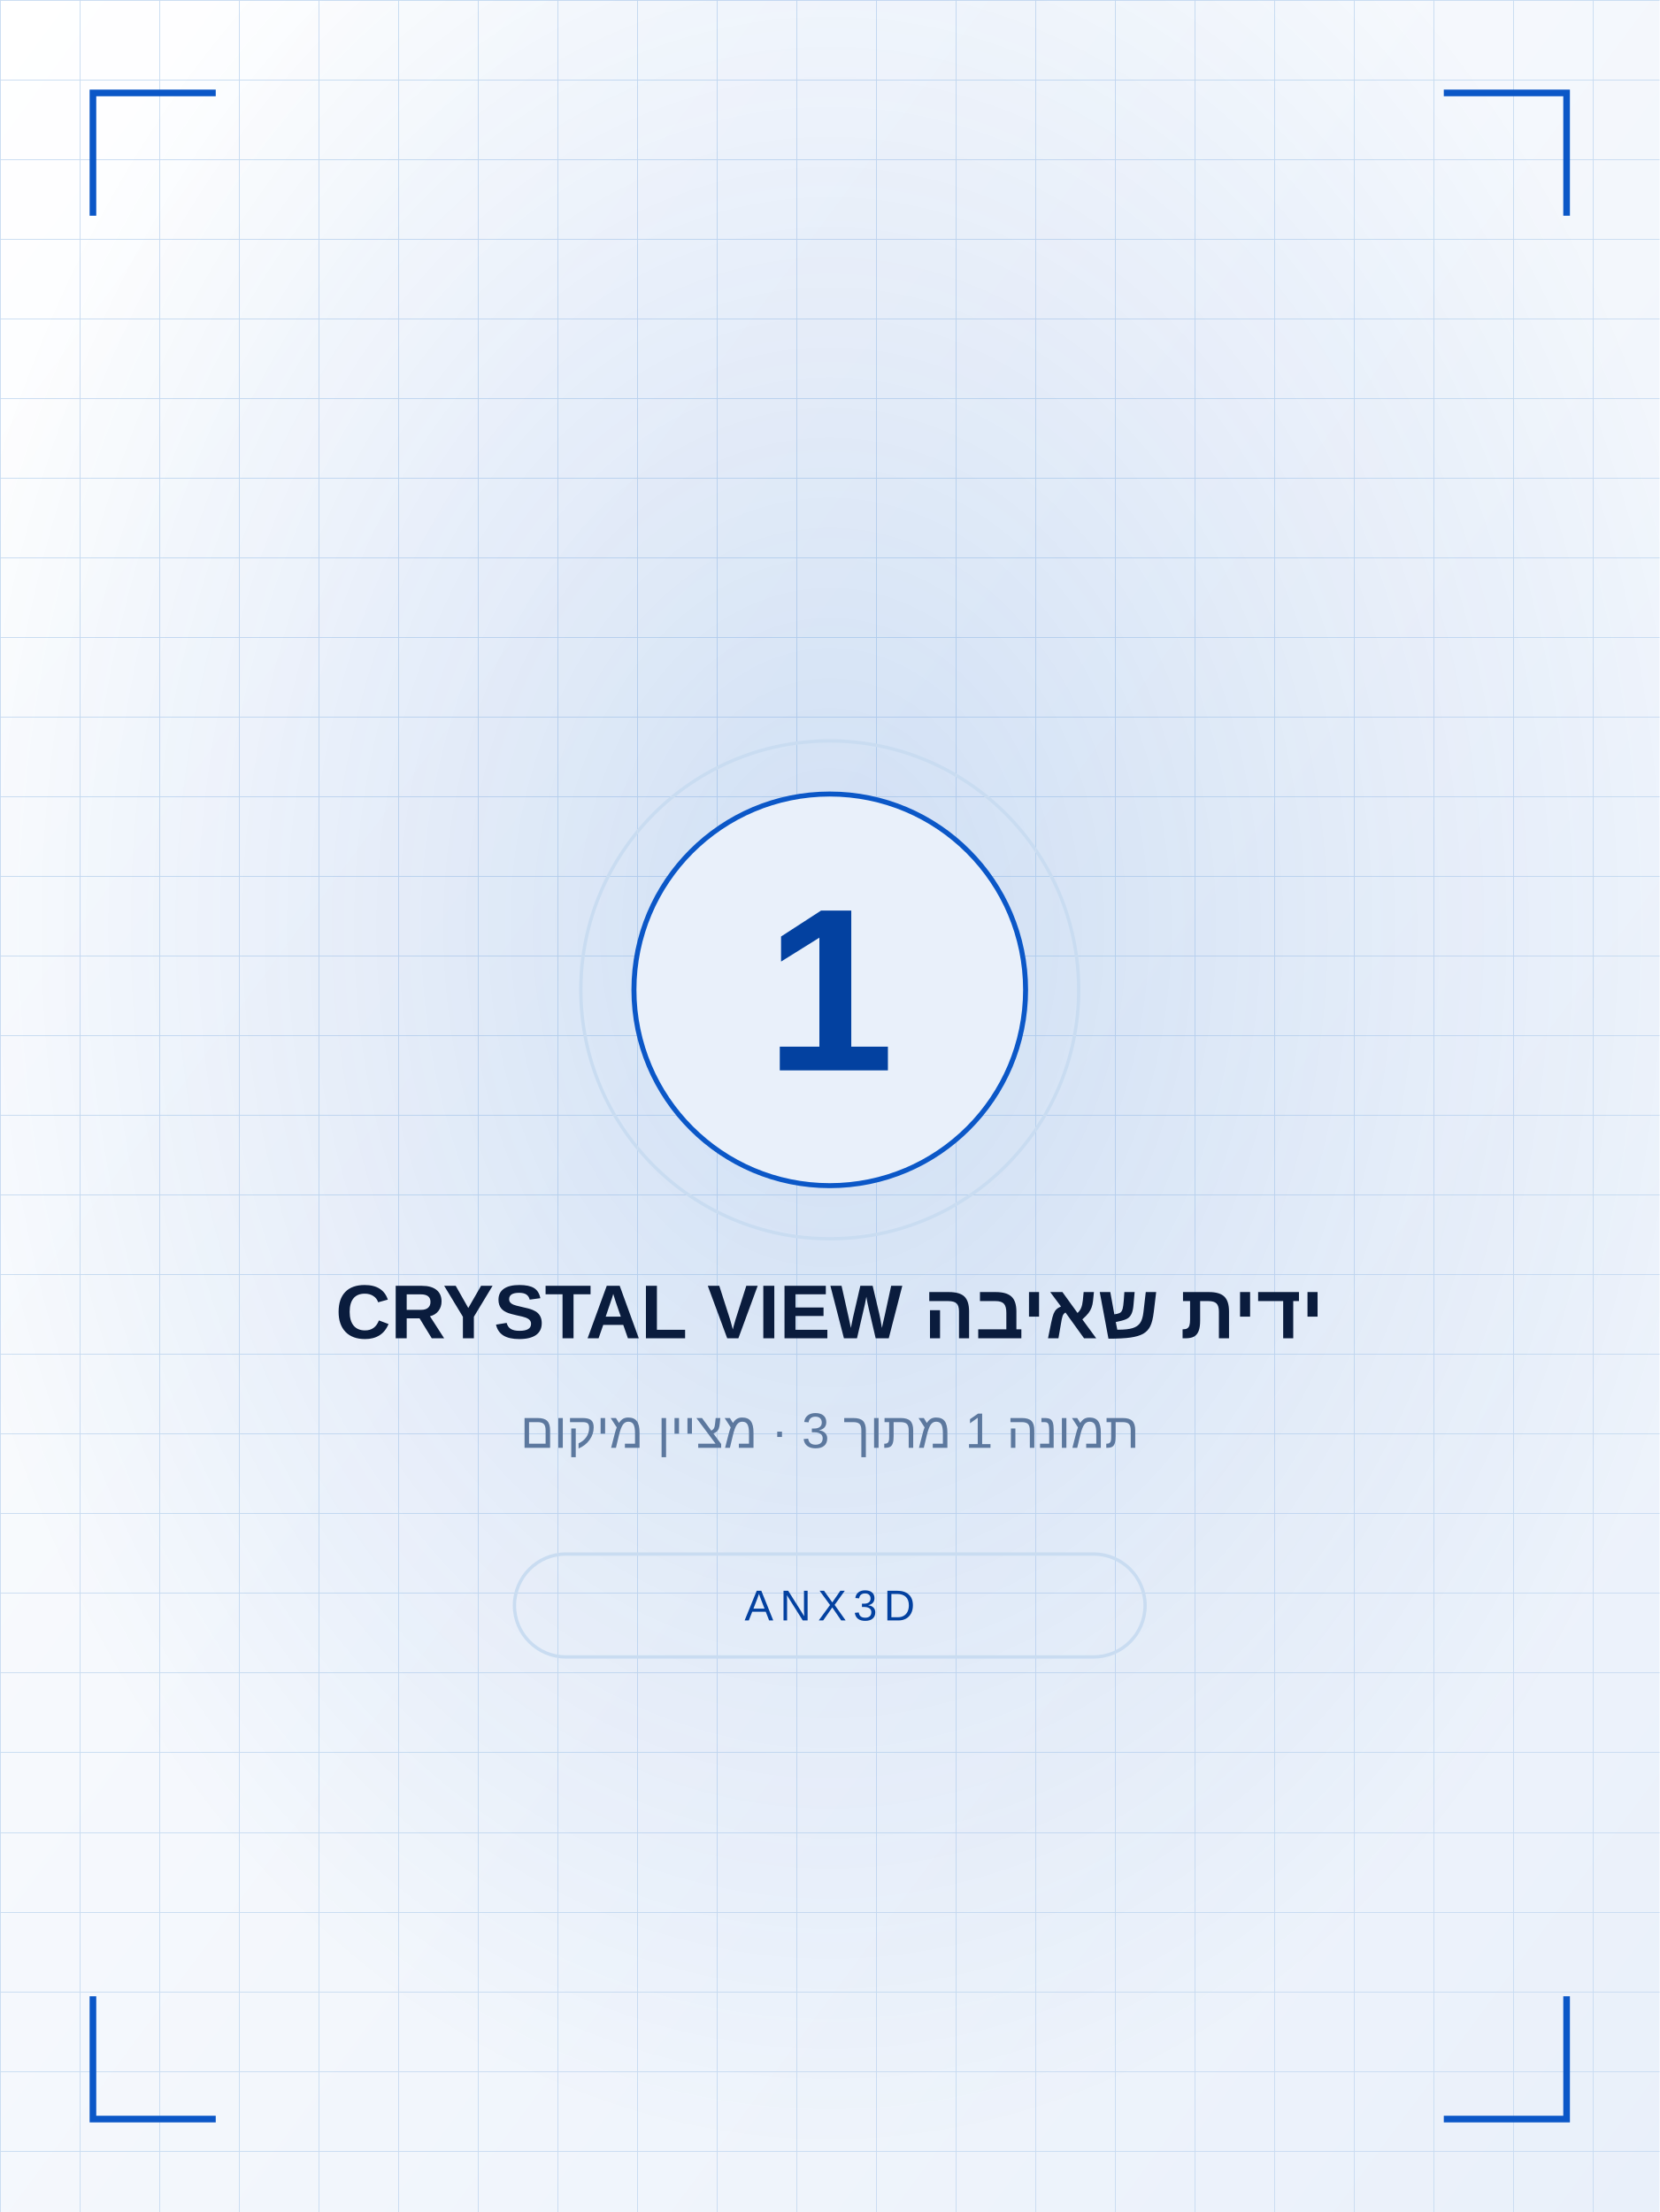
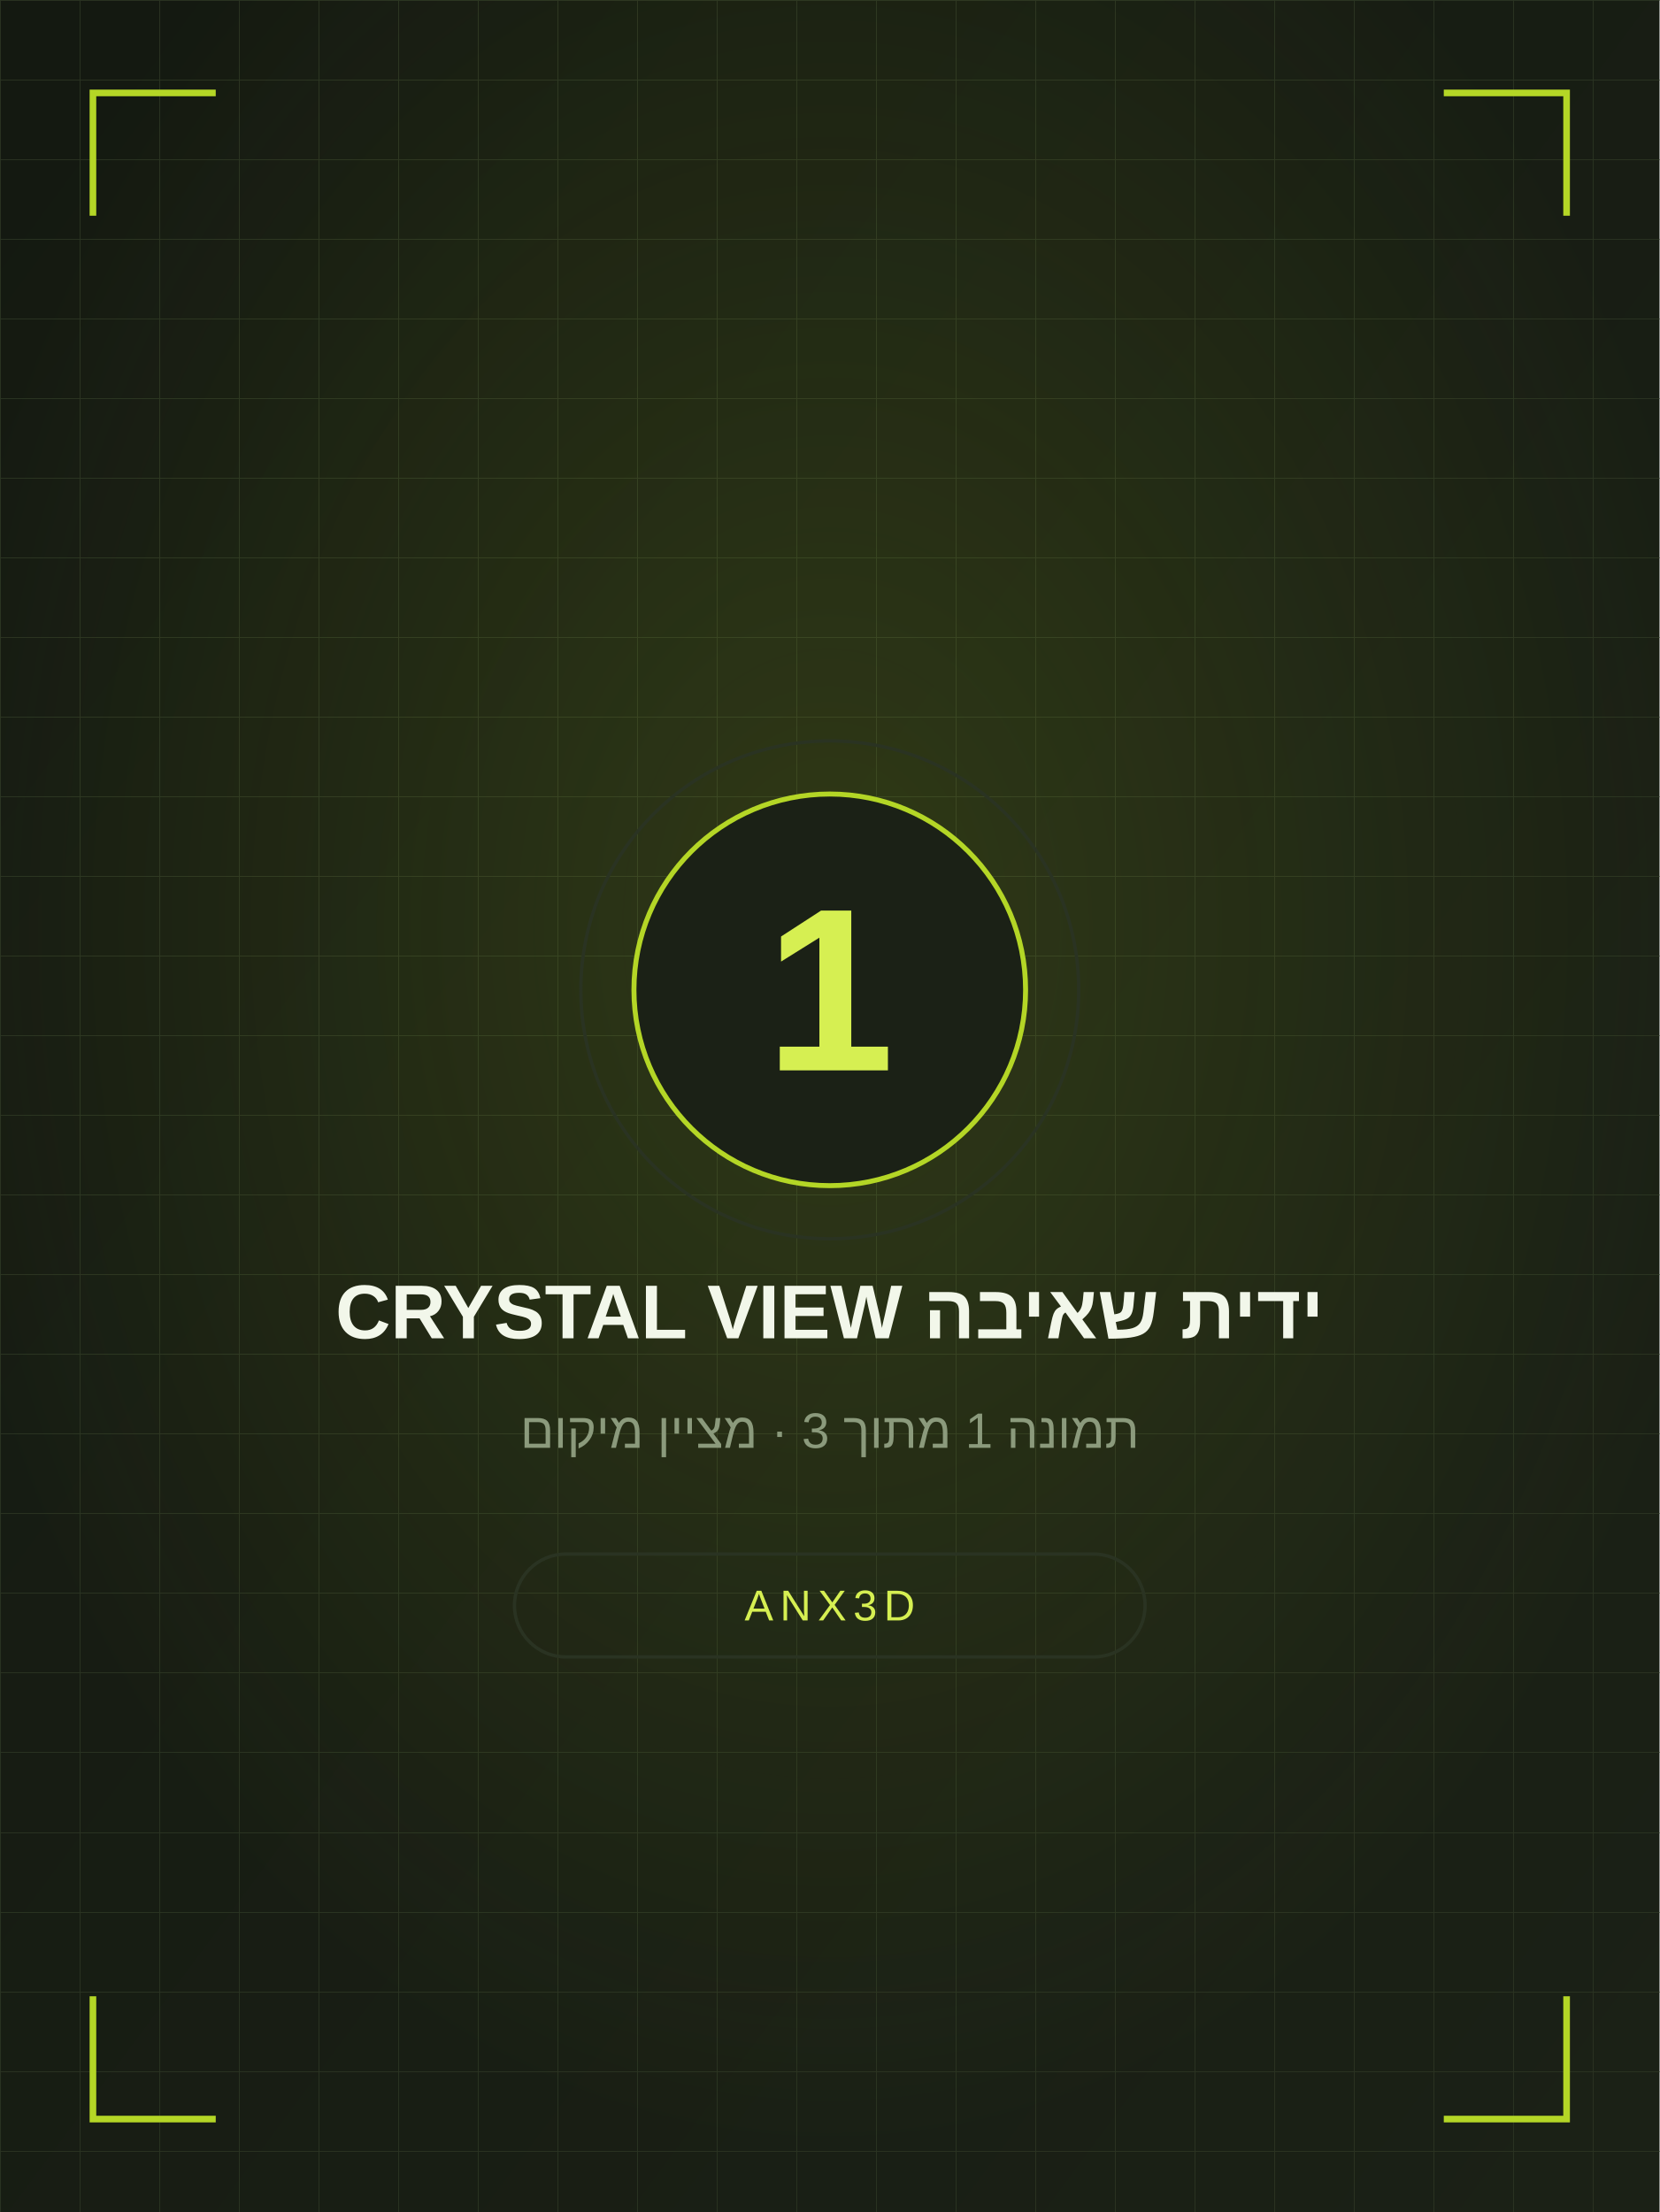
<svg xmlns="http://www.w3.org/2000/svg" width="1000" height="1333" viewBox="0 0 1000 1333" role="img" aria-label="ידית שאיבה CRYSTAL VIEW — תמונה 1 מתוך 3 (מציין מיקום)">
  <defs>
    <linearGradient id="bg" x1="0" y1="0" x2="1" y2="1">
-       <stop offset="0%" stop-color="#ffffff" />
-       <stop offset="100%" stop-color="#e9f0fa" />
+       <stop offset="0%" stop-color="#141911" />
+       <stop offset="100%" stop-color="#1b2116" />
    </linearGradient>
    <pattern id="grid" width="48" height="48" patternUnits="userSpaceOnUse">
-       <path d="M48 0H0V48" fill="none" stroke="#c9dcf1" stroke-width="1" />
+       <path d="M48 0H0V48" fill="none" stroke="#2a3322" stroke-width="1" />
    </pattern>
    <radialGradient id="glow" cx="50%" cy="42%" r="55%">
-       <stop offset="0%" stop-color="#0b57c7" stop-opacity="0.16" />
-       <stop offset="100%" stop-color="#0b57c7" stop-opacity="0" />
+       <stop offset="0%" stop-color="#b4d626" stop-opacity="0.16" />
+       <stop offset="100%" stop-color="#b4d626" stop-opacity="0" />
    </radialGradient>
  </defs>
  <rect width="1000" height="1333" fill="url(#bg)" />
  <rect width="1000" height="1333" fill="url(#grid)" />
  <rect width="1000" height="1333" fill="url(#glow)" />
-   <path d="M56 128V56h72" fill="none" stroke="#0b57c7" stroke-width="4" stroke-linecap="square" />
-   <path d="M872 56h72v72" fill="none" stroke="#0b57c7" stroke-width="4" stroke-linecap="square" />
-   <path d="M944 1205v72h-72" fill="none" stroke="#0b57c7" stroke-width="4" stroke-linecap="square" />
-   <path d="M128 1277H56v-72" fill="none" stroke="#0b57c7" stroke-width="4" stroke-linecap="square" />
-   <circle cx="500" cy="596.5" r="150" fill="none" stroke="#c9dcf1" stroke-width="2" />
-   <circle cx="500" cy="596.5" r="118" fill="#e9f0fa" stroke="#0b57c7" stroke-width="3" />
-   <text x="500" y="596.5" text-anchor="middle" dominant-baseline="central" font-family="Heebo, Arial, sans-serif" font-size="140" font-weight="700" fill="#0341a0">1</text>
-   <text x="500" y="806.5" text-anchor="middle" direction="rtl" font-family="Heebo, Arial, sans-serif" font-size="46" font-weight="700" fill="#0a1c3d">ידית שאיבה CRYSTAL VIEW</text>
-   <text x="500" y="872.5" text-anchor="middle" direction="rtl" font-family="Heebo, Arial, sans-serif" font-size="30" fill="#5c789e">תמונה 1 מתוך 3 · מציין מיקום</text>
-   <rect x="310" y="936.5" width="380" height="62" rx="31" fill="none" stroke="#c9dcf1" stroke-width="2" />
-   <text x="500" y="967.5" text-anchor="middle" dominant-baseline="central" font-family="Heebo, Arial, sans-serif" font-size="26" letter-spacing="4" fill="#0341a0">ANX3D</text>
+   <path d="M56 128V56h72" fill="none" stroke="#b4d626" stroke-width="4" stroke-linecap="square" />
+   <path d="M872 56h72v72" fill="none" stroke="#b4d626" stroke-width="4" stroke-linecap="square" />
+   <path d="M944 1205v72h-72" fill="none" stroke="#b4d626" stroke-width="4" stroke-linecap="square" />
+   <path d="M128 1277H56v-72" fill="none" stroke="#b4d626" stroke-width="4" stroke-linecap="square" />
+   <circle cx="500" cy="596.5" r="150" fill="none" stroke="#2a3322" stroke-width="2" />
+   <circle cx="500" cy="596.5" r="118" fill="#1b2116" stroke="#b4d626" stroke-width="3" />
+   <text x="500" y="596.5" text-anchor="middle" dominant-baseline="central" font-family="Heebo, Arial, sans-serif" font-size="140" font-weight="700" fill="#d6ef52">1</text>
+   <text x="500" y="806.5" text-anchor="middle" direction="rtl" font-family="Heebo, Arial, sans-serif" font-size="46" font-weight="700" fill="#f2f7ea">ידית שאיבה CRYSTAL VIEW</text>
+   <text x="500" y="872.5" text-anchor="middle" direction="rtl" font-family="Heebo, Arial, sans-serif" font-size="30" fill="#8b9a7c">תמונה 1 מתוך 3 · מציין מיקום</text>
+   <rect x="310" y="936.5" width="380" height="62" rx="31" fill="none" stroke="#2a3322" stroke-width="2" />
+   <text x="500" y="967.5" text-anchor="middle" dominant-baseline="central" font-family="Heebo, Arial, sans-serif" font-size="26" letter-spacing="4" fill="#d6ef52">ANX3D</text>
</svg>
